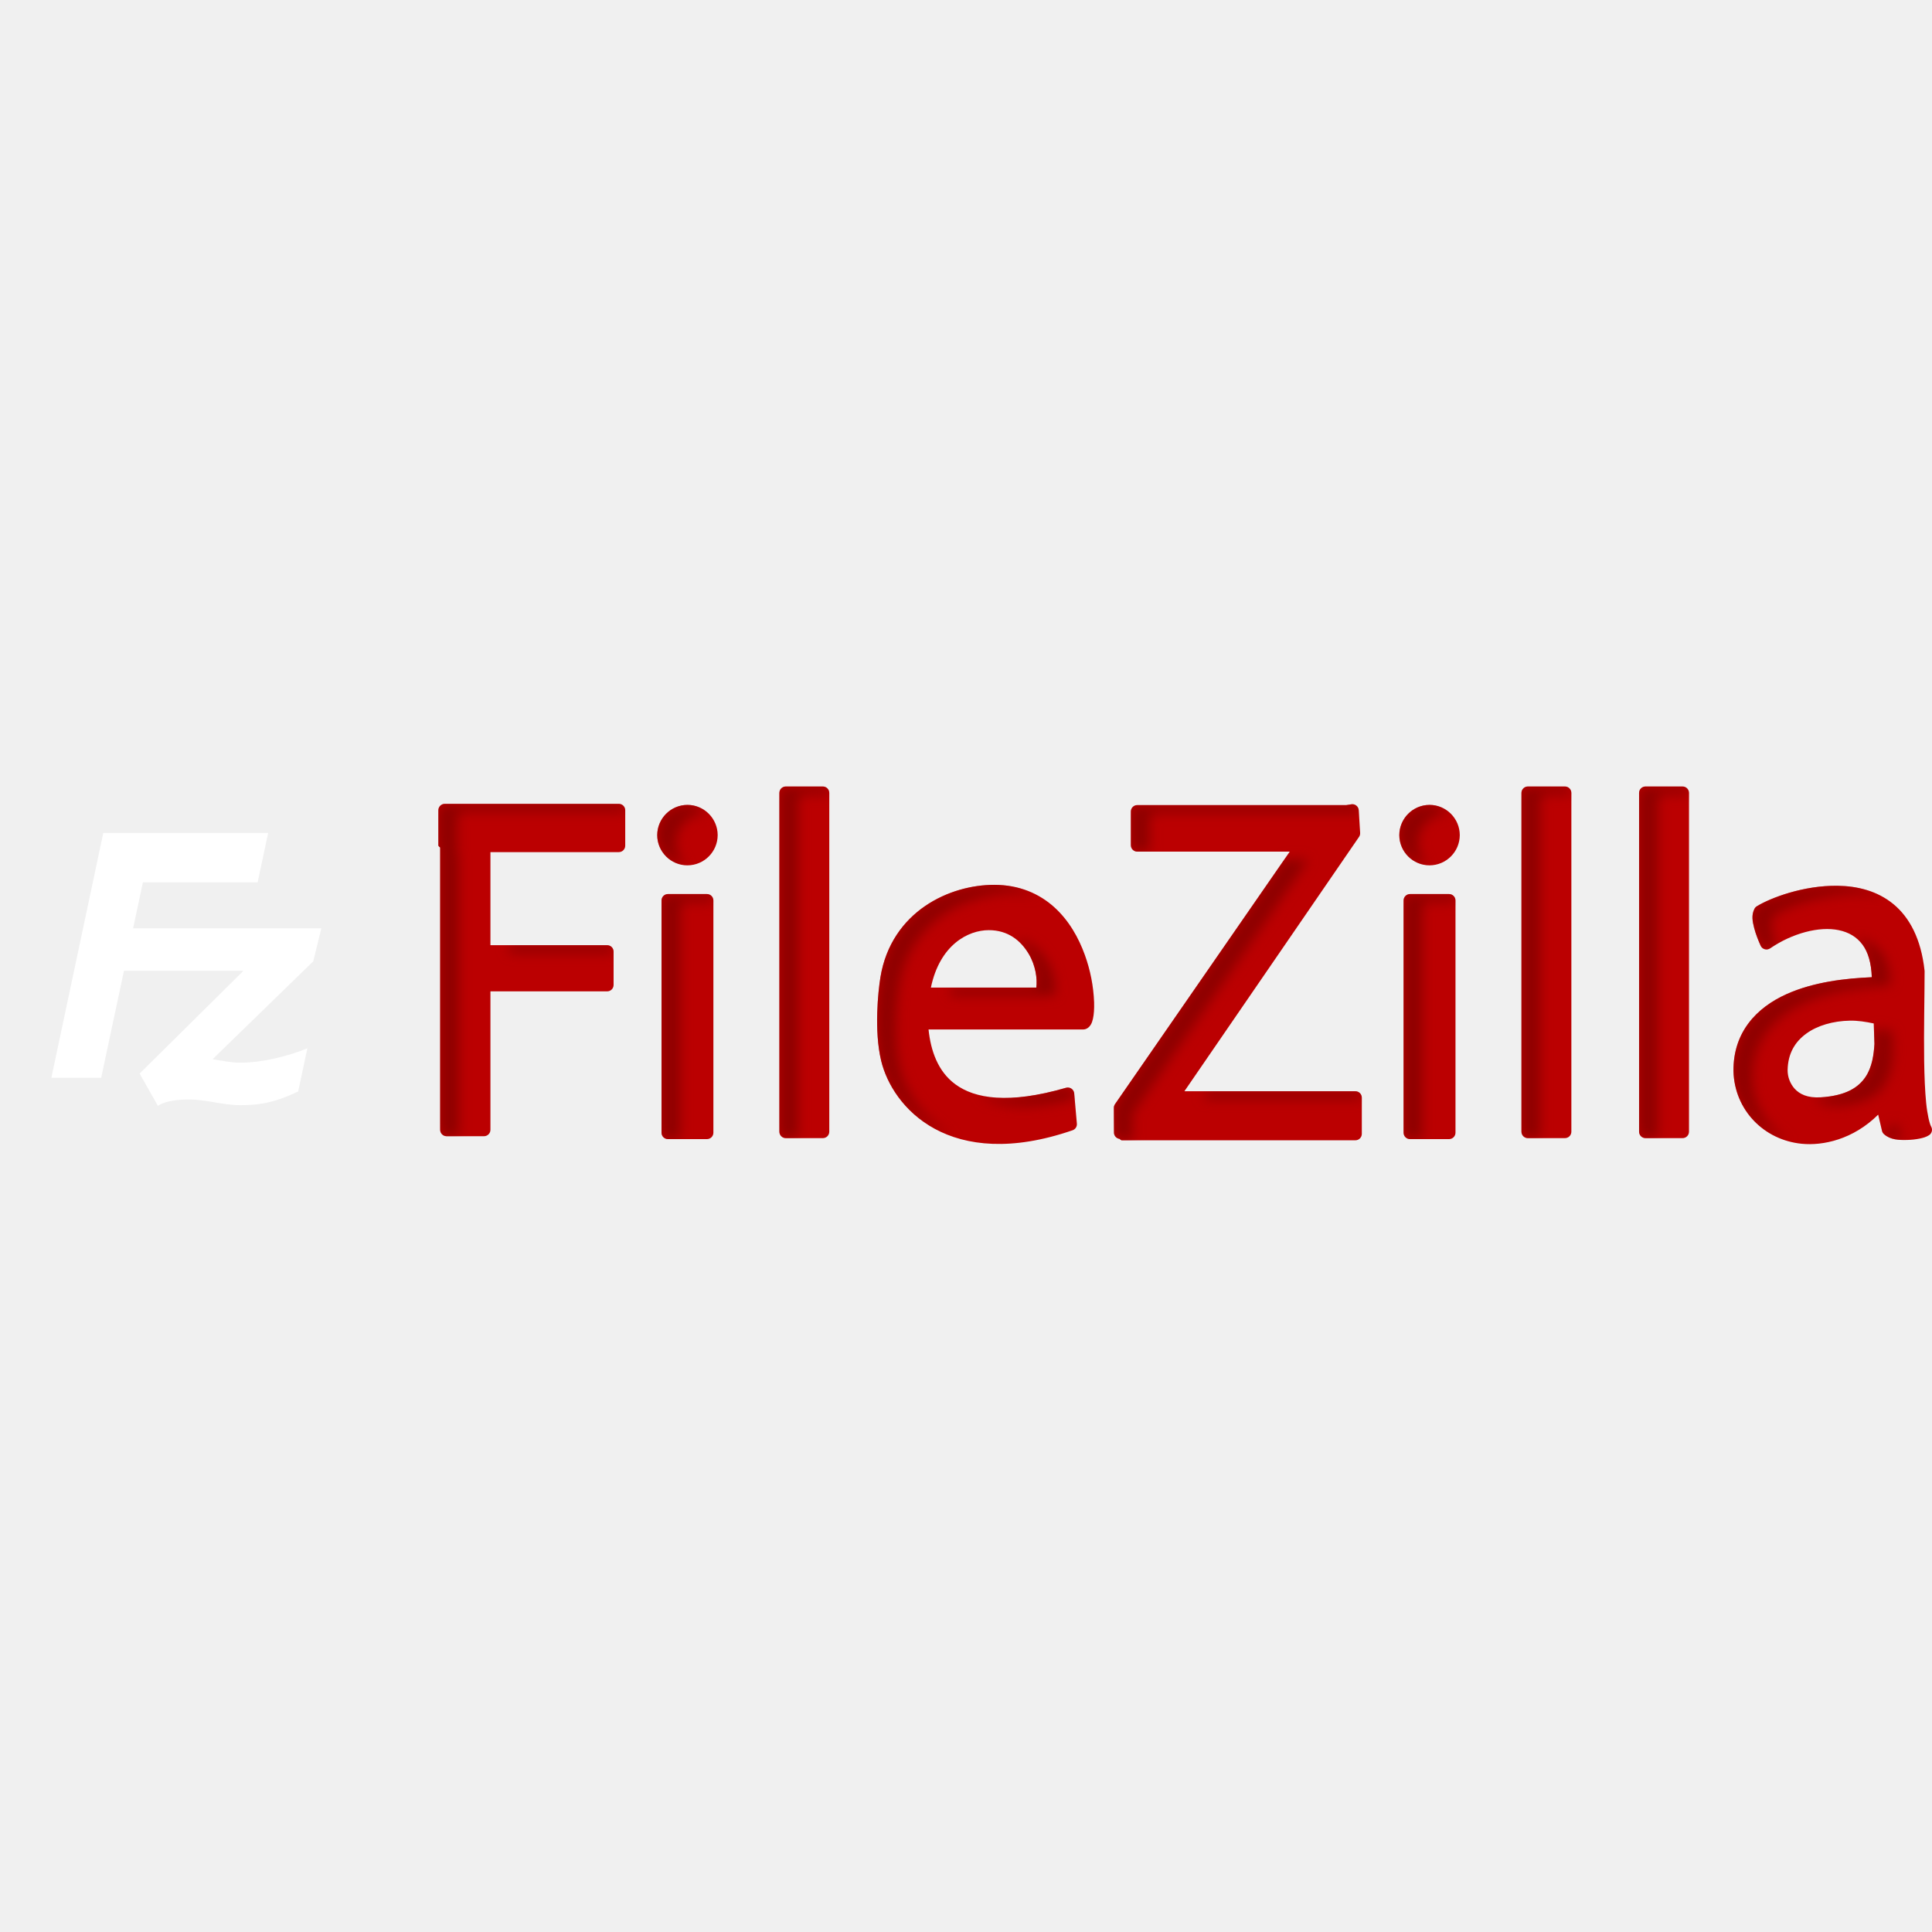
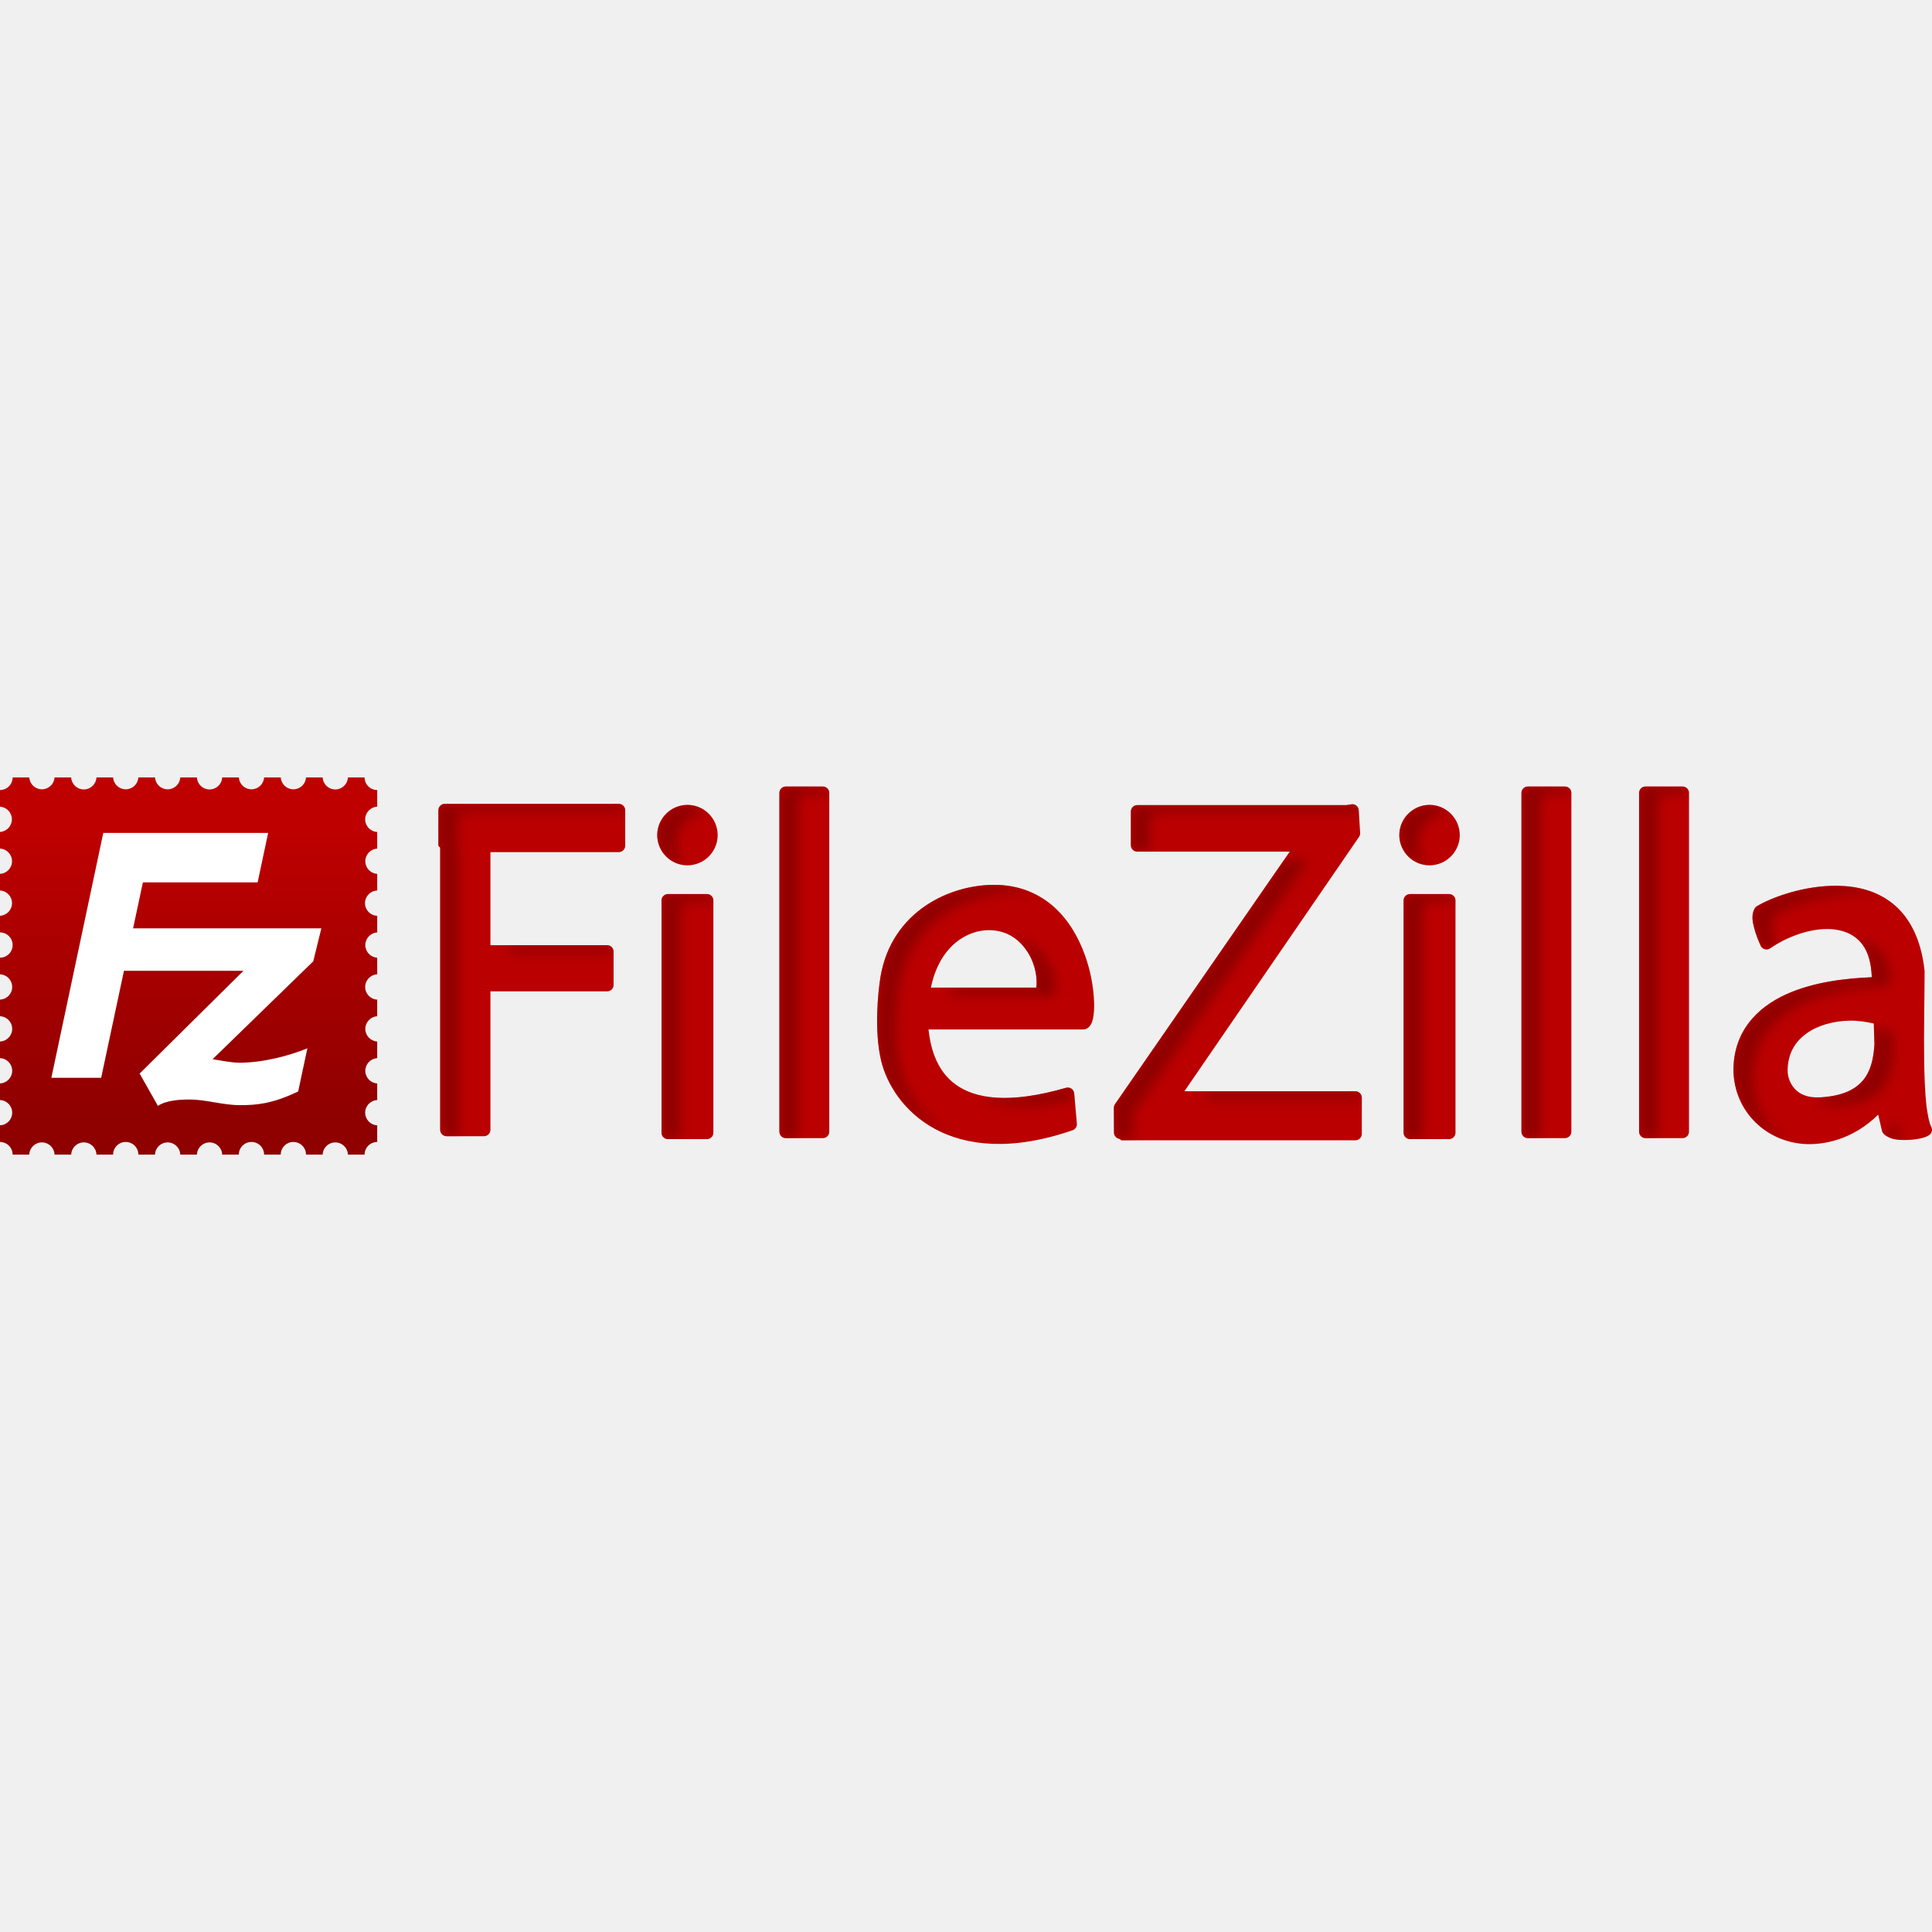
<svg xmlns="http://www.w3.org/2000/svg" xmlns:xlink="http://www.w3.org/1999/xlink" viewBox="0 0 128 128">
  <defs>
    <linearGradient id="filezilla-original-wordmark-a" x1="187.947" x2="187.947" y1="123.859" y2="258.865" gradientUnits="userSpaceOnUse">
      <stop offset="0" stop-color="#bf0000" />
      <stop offset="1" stop-color="#8f0000" />
    </linearGradient>
-     <linearGradient xlink:href="#a" id="filezilla-original-wordmark-b" x1="187.947" x2="187.947" y1="123.859" y2="258.865" gradientTransform="matrix(.143 0 0 .143 -14.382 36.828)" gradientUnits="userSpaceOnUse" />
+     <linearGradient xlink:href="#filezilla-original-wordmark-a" id="filezilla-original-wordmark-b" x1="187.947" x2="187.947" y1="123.859" y2="258.865" gradientTransform="matrix(.143 0 0 .143 -14.382 36.828)" gradientUnits="userSpaceOnUse" />
    <clipPath id="filezilla-original-wordmark-c" clipPathUnits="userSpaceOnUse">
      <path d="M139.205 111.41a1.083 1.083 0 0 0-1.082 1.082v57.123a1.083 1.083 0 0 0 1.082 1.082h6.25a1.083 1.083 0 0 0 1.082-1.082v-57.123a1.083 1.083 0 0 0-1.082-1.082zm125.12 0a1.083 1.083 0 0 0-1.083 1.082v57.123a1.083 1.083 0 0 0 1.082 1.082h6.252a1.083 1.083 0 0 0 1.082-1.082v-57.123a1.083 1.083 0 0 0-1.082-1.082zm19.833 0a1.083 1.083 0 0 0-1.082 1.082v57.123a1.083 1.083 0 0 0 1.082 1.082h6.25a1.083 1.083 0 0 0 1.082-1.082v-57.123a1.083 1.083 0 0 0-1.082-1.082zm-202.451 2.926a1.083 1.083 0 0 0-1.082 1.082v5.975a1.083 1.083 0 0 0 .303.302v47.598a1.083 1.083 0 0 0 1.082 1.082h6.31a1.083 1.083 0 0 0 1.082-1.082v-23.342h19.686a1.083 1.083 0 0 0 1.082-1.082v-5.621a1.083 1.083 0 0 0-1.082-1.082H89.402v-15.691h21.649a1.083 1.083 0 0 0 1.082-1.082v-5.975a1.083 1.083 0 0 0-1.082-1.082zm152.852.074-.838.135h-35.252a1.083 1.083 0 0 0-1.082 1.082v5.684a1.083 1.083 0 0 0 1.082 1.082h25.707L194.71 164.97a1.083 1.083 0 0 0-.191.62l.019 4.26a1.083 1.083 0 0 0 .943.971 1.083 1.083 0 0 0 .319.24h39.443a1.083 1.083 0 0 0 1.082-1.082v-6.105a1.083 1.083 0 0 0-1.082-1.082H206.41l29.45-42.885a1.083 1.083 0 0 0 .187-.68l-.236-3.816a1.083 1.083 0 0 0-1.252-1.002zm-111.936.102c-2.802 0-5.096 2.295-5.096 5.097.001 2.802 2.295 5.095 5.096 5.096 2.802 0 5.097-2.293 5.098-5.096 0-2.803-2.295-5.098-5.098-5.097zm125.121 0c-2.803 0-5.098 2.294-5.098 5.097.001 2.803 2.296 5.097 5.098 5.096 2.802 0 5.097-2.293 5.098-5.096 0-2.803-2.295-5.098-5.098-5.097zm-73.402 13.478c-3.715 0-8.003 1.08-11.65 3.574-3.648 2.495-6.628 6.456-7.532 12.014-.39 2.397-1.09 9.02.123 14.07.936 3.899 3.78 8.619 9.059 11.487 5.278 2.868 12.928 3.787 23.217.236a1.083 1.083 0 0 0 .724-1.12l-.449-5.1a1.083 1.083 0 0 0-1.379-.944c-9.715 2.814-15.376 1.828-18.658-.582-2.964-2.176-4.154-5.69-4.526-9.244h26.061c.617 0 1.06-.428 1.266-.76.206-.332.308-.663.392-1.039.17-.751.23-1.683.2-2.787-.062-2.208-.516-5.076-1.561-7.977-1.045-2.9-2.686-5.836-5.178-8.078-2.491-2.241-5.856-3.75-10.11-3.75zm142.228.16c-5.795-.086-11.332 2.046-13.64 3.45a1.083 1.083 0 0 0-.399.425c-.552 1.063-.33 2.153-.054 3.227.274 1.074.71 2.149 1.093 2.998a1.083 1.083 0 0 0 1.594.451c3.75-2.544 8.276-3.767 11.602-3.064 1.662.35 3.018 1.135 4.005 2.472.906 1.228 1.459 3.048 1.543 5.46-4.425.18-9.807.789-14.41 2.865-4.973 2.243-8.978 6.362-8.916 12.957a1.083 1.083 0 0 0 0 .017c.168 6.528 5.117 11.604 11.51 12.24 3.555.355 8.651-.697 12.89-4.91l.641 2.729a1.083 1.083 0 0 0 .332.558c1.091.978 2.545 1.014 3.96.979a11.78 11.78 0 0 0 2.015-.219c.617-.125 1.139-.264 1.633-.584a1.083 1.083 0 0 0 .353-1.44c-.275-.487-.645-2.03-.843-4.007-.2-1.977-.297-4.437-.336-7.05-.08-5.228.072-11.072.072-15.124a1.083 1.083 0 0 0-.006-.117c-.582-5.36-2.54-8.991-5.258-11.227-2.717-2.235-6.097-3.037-9.38-3.086zm-197.238 1.395a1.083 1.083 0 0 0-1.082 1.082v39.154a1.083 1.083 0 0 0 1.082 1.082h6.584a1.083 1.083 0 0 0 1.082-1.082v-39.154a1.083 1.083 0 0 0-1.082-1.082zm125.12 0a1.083 1.083 0 0 0-1.083 1.082v39.154a1.083 1.083 0 0 0 1.082 1.082h6.586a1.083 1.083 0 0 0 1.082-1.082v-39.154a1.083 1.083 0 0 0-1.082-1.082zm-71.024 6.086c3.232 0 5.382 1.74 6.726 3.986 1.175 1.962 1.476 4.195 1.293 5.697h-17.779c1.51-7.237 6.296-9.683 9.76-9.683zm145.203 15.26c1.324-.024 2.677.193 4.008.47l.12 3.453c-.112 1.77-.371 3.901-1.527 5.598-1.162 1.707-3.212 3.134-7.505 3.402-2.292.144-3.603-.546-4.442-1.466-.838-.92-1.184-2.176-1.166-3.125.055-2.807 1.242-4.756 3.137-6.141 1.894-1.385 4.548-2.14 7.375-2.191z" />
    </clipPath>
    <filter id="filezilla-original-wordmark-d" width="1.019" height="1.08" x="-.01" y="-.04">
      <feGaussianBlur stdDeviation=".996" />
    </filter>
  </defs>
  <path fill="url(#filezilla-original-wordmark-b)" d="M0 52.341v1.104a.838.838 0 0 1 0 1.673v1.103a.838.838 0 0 1 0 1.674v1.103a.838.838 0 0 1 0 1.674v1.103a.837.837 0 0 1 0 1.674v1.103a.837.837 0 0 1 0 1.673v1.104a.837.837 0 0 1 0 1.673v1.103a.837.837 0 0 1 0 1.673v1.104a.837.837 0 0 1 0 1.673v1.104c.22 0 .436.089.592.245a.842.842 0 0 1 .245.591H1.94a.837.837 0 0 1 1.673 0h1.104a.837.837 0 0 1 1.673 0h1.103a.837.837 0 0 1 1.674 0h1.103a.837.837 0 0 1 1.673 0h1.104a.837.837 0 0 1 1.673 0h1.103a.837.837 0 0 1 1.674 0H18.6a.837.837 0 0 1 1.674 0h1.103a.837.837 0 0 1 1.673 0h1.104c0-.22.09-.436.245-.591a.841.841 0 0 1 .592-.245v-1.103a.838.838 0 0 1 0-1.674V71.78a.838.838 0 0 1 0-1.673v-1.104a.838.838 0 0 1 0-1.673v-1.103a.838.838 0 0 1 0-1.674V63.45a.838.838 0 0 1 0-1.673v-1.103a.838.838 0 0 1 0-1.675v-1.103a.838.838 0 0 1 0-1.673V55.12a.838.838 0 0 1 0-1.674v-1.104a.843.843 0 0 1-.592-.245.843.843 0 0 1-.245-.591h-1.103a.838.838 0 0 1-1.674 0h-1.103a.838.838 0 0 1-1.673 0h-1.104a.838.838 0 0 1-1.673 0h-1.103a.838.838 0 0 1-1.674 0h-1.103a.838.838 0 0 1-1.673 0H9.167a.838.838 0 0 1-1.673 0H6.39a.838.838 0 0 1-1.674 0H3.614a.838.838 0 0 1-1.673 0H.837c0 .22-.09.436-.245.591a.844.844 0 0 1-.592.245Z" />
  <path fill="#fff" d="M21.29 61.504H8.818l.65-3.045h7.601l.697-3.277H6.843l-3.44 16.224h3.3l1.51-7.09h7.918l-6.88 6.81 1.21 2.14c.557-.373 1.463-.42 2.091-.42 1.116 0 2.208.373 3.347.373 1.044 0 2.113-.07 3.856-.907l.61-2.859c-1.186.488-2.94.953-4.466.953-.627 0-1.209-.14-1.813-.232l6.668-6.485z" />
  <path fill="#bb0001" d="M52.061 52.107a.425.425 0 0 0-.425.425v22.446a.425.425 0 0 0 .425.426h2.456a.425.425 0 0 0 .425-.426V52.532a.425.425 0 0 0-.425-.425Zm49.165 0a.425.425 0 0 0-.426.425v22.446a.425.425 0 0 0 .426.426h2.456a.425.425 0 0 0 .425-.426V52.532a.425.425 0 0 0-.425-.425zm7.793 0a.425.425 0 0 0-.425.425v22.446a.425.425 0 0 0 .425.426h2.456a.425.425 0 0 0 .425-.426V52.532a.425.425 0 0 0-.425-.425zm-79.551 1.15a.425.425 0 0 0-.425.425v2.348a.425.425 0 0 0 .119.119v18.703a.425.425 0 0 0 .425.425h2.48a.425.425 0 0 0 .425-.425V65.68h7.735a.425.425 0 0 0 .425-.425v-2.21a.425.425 0 0 0-.425-.424h-7.735v-6.166h8.506a.425.425 0 0 0 .425-.425v-2.348a.425.425 0 0 0-.425-.425Zm60.061.03-.329.052H75.348a.425.425 0 0 0-.425.425v2.234a.425.425 0 0 0 .425.425H85.45l-11.578 16.73a.425.425 0 0 0-.076.244l.008 1.674a.425.425 0 0 0 .37.382.425.425 0 0 0 .126.094h15.499a.425.425 0 0 0 .425-.425v-2.4a.425.425 0 0 0-.425-.424h-11.33L90.04 55.446a.425.425 0 0 0 .073-.267l-.093-1.5a.425.425 0 0 0-.492-.393Zm-43.984.039a2.01 2.01 0 0 0-2.002 2.003c0 1.1.902 2.002 2.002 2.002a2.01 2.01 0 0 0 2.003-2.002 2.009 2.009 0 0 0-2.003-2.003zm49.166 0a2.009 2.009 0 0 0-2.003 2.003 2.01 2.01 0 0 0 2.003 2.002 2.01 2.01 0 0 0 2.003-2.002 2.009 2.009 0 0 0-2.003-2.003Zm-28.843 5.296c-1.46 0-3.145.424-4.578 1.405-1.433.98-2.604 2.536-2.96 4.72-.153.942-.428 3.544.049 5.53.368 1.53 1.485 3.386 3.56 4.513 2.073 1.127 5.08 1.488 9.122.093a.425.425 0 0 0 .285-.44l-.177-2.005a.425.425 0 0 0-.541-.37c-3.818 1.105-6.042.718-7.332-.23-1.165-.854-1.632-2.235-1.778-3.632h10.24c.242 0 .416-.168.497-.298.081-.13.121-.26.155-.408.066-.296.09-.662.078-1.096a10.39 10.39 0 0 0-.613-3.134c-.411-1.14-1.056-2.293-2.035-3.174-.979-.881-2.3-1.474-3.972-1.474zm55.887.063c-2.277-.034-4.453.804-5.36 1.356a.425.425 0 0 0-.156.167c-.217.417-.13.846-.022 1.268.108.422.28.844.43 1.178a.425.425 0 0 0 .626.177c1.474-1 3.252-1.48 4.559-1.204.653.138 1.186.446 1.574.971.356.483.573 1.198.606 2.146-1.739.07-3.854.31-5.662 1.125-1.954.882-3.528 2.5-3.503 5.092a.425.425 0 0 0 0 .007c.066 2.565 2.01 4.56 4.522 4.81 1.397.138 3.4-.275 5.065-1.93l.252 1.072a.425.425 0 0 0 .13.22c.43.384 1 .398 1.556.384a4.64 4.64 0 0 0 .792-.086c.243-.049.448-.103.642-.23a.425.425 0 0 0 .139-.565c-.108-.191-.254-.798-.332-1.575-.078-.777-.116-1.743-.132-2.77-.03-2.054.029-4.35.029-5.943a.425.425 0 0 0-.002-.046c-.229-2.106-.999-3.533-2.066-4.411-1.068-.879-2.396-1.194-3.686-1.213zm-77.503.548a.425.425 0 0 0-.425.425v15.386a.425.425 0 0 0 .425.425h2.587a.425.425 0 0 0 .425-.425V59.658a.425.425 0 0 0-.425-.425zm49.165 0a.425.425 0 0 0-.426.425v15.386a.425.425 0 0 0 .426.425h2.588a.425.425 0 0 0 .425-.425V59.658a.425.425 0 0 0-.425-.425zm-27.908 2.392c1.27 0 2.114.684 2.643 1.566.461.77.58 1.648.508 2.239h-6.986c.593-2.844 2.474-3.805 3.835-3.805zm57.056 5.996c.52-.01 1.052.076 1.575.185l.047 1.357c-.044.695-.146 1.532-.6 2.2-.457.67-1.262 1.23-2.95 1.336-.9.056-1.415-.215-1.744-.576a1.846 1.846 0 0 1-.459-1.228c.022-1.103.489-1.869 1.233-2.413.744-.544 1.787-.841 2.898-.861z" />
  <path fill="#8e0001" d="M139.205 111.41a1.083 1.083 0 0 0-1.082 1.082v57.123a1.083 1.083 0 0 0 1.082 1.082h2.06v-56.875a1.083 1.083 0 0 1 1.083-1.082h4.19v-.248a1.083 1.083 0 0 0-1.083-1.082zm125.12 0a1.083 1.083 0 0 0-1.083 1.082v57.123a1.083 1.083 0 0 0 1.082 1.082h2.06v-56.875a1.083 1.083 0 0 1 1.083-1.082h4.191v-.248a1.083 1.083 0 0 0-1.082-1.082zm19.833 0a1.083 1.083 0 0 0-1.082 1.082v57.123a1.083 1.083 0 0 0 1.082 1.082h2.06v-56.875a1.083 1.083 0 0 1 1.083-1.082h4.19v-.248a1.083 1.083 0 0 0-1.083-1.082zm-202.451 2.926a1.083 1.083 0 0 0-1.082 1.082v5.975a1.083 1.083 0 0 0 .303.302v47.598a1.083 1.083 0 0 0 1.082 1.082h2.06v-47.35a1.083 1.083 0 0 1-.302-.302v-5.975a1.083 1.083 0 0 1 1.082-1.082h27.283v-.248a1.083 1.083 0 0 0-1.082-1.082zm152.852.074-.838.135h-35.252a1.083 1.083 0 0 0-1.082 1.082v5.684a1.083 1.083 0 0 0 1.082 1.082h2.06v-5.436a1.083 1.083 0 0 1 1.082-1.082h34.229l-.03-.463a1.083 1.083 0 0 0-1.251-1.002zm-111.936.102c-2.802 0-5.096 2.295-5.096 5.097.001 2.703 2.142 4.913 4.809 5.067-1.015-.933-1.666-2.258-1.666-3.737 0-2.802 2.293-5.096 5.096-5.097.098 0 .191.023.289.03-.91-.836-2.108-1.36-3.432-1.36zm125.121 0c-2.803 0-5.098 2.294-5.098 5.097.001 2.703 2.141 4.912 4.807 5.067-1.014-.933-1.663-2.259-1.664-3.737 0-2.803 2.295-5.098 5.098-5.097.099 0 .191.023.289.03-.91-.836-2.108-1.36-3.432-1.36zm-24.488 9.21-28.545 41.249a1.083 1.083 0 0 0-.191.62l.019 4.26a1.083 1.083 0 0 0 .943.971 1.083 1.083 0 0 0 .319.24h1.88l-.019-4.14a1.083 1.083 0 0 1 .192-.621l29.464-42.578zm-48.914 4.268c-3.715 0-8.003 1.08-11.65 3.574-3.648 2.495-6.628 6.456-7.532 12.014-.39 2.397-1.09 9.02.123 14.07.936 3.899 3.78 8.619 9.059 11.487.955.52 2.018.945 3.13 1.322-5.27-2.869-8.11-7.584-9.046-11.478-1.213-5.052-.513-11.674-.123-14.07.904-5.56 3.883-9.52 7.531-12.014 3.647-2.495 7.936-3.575 11.65-3.575 1.55 0 2.98.205 4.295.569-2.08-1.159-4.535-1.899-7.437-1.899zm142.228.16c-5.795-.086-11.332 2.046-13.64 3.45a1.083 1.083 0 0 0-.399.425c-.552 1.063-.33 2.153-.054 3.227.274 1.074.71 2.149 1.093 2.998a1.083 1.083 0 0 0 1.594.451c.308-.21.63-.395.947-.586a15.263 15.263 0 0 1-.492-1.533c-.275-1.074-.497-2.164.055-3.227a1.083 1.083 0 0 1 .398-.425c2.309-1.404 7.846-3.536 13.64-3.45 1.557.024 3.131.233 4.65.666-2.39-1.402-5.12-1.956-7.792-1.996zm-197.238 1.395a1.083 1.083 0 0 0-1.082 1.082v39.154a1.083 1.083 0 0 0 1.082 1.082h2.06v-38.906a1.083 1.083 0 0 1 1.083-1.082h4.523v-.248a1.083 1.083 0 0 0-1.082-1.082zm125.12 0a1.083 1.083 0 0 0-1.083 1.082v39.154a1.083 1.083 0 0 0 1.082 1.082h2.06v-38.906a1.083 1.083 0 0 1 1.083-1.082h4.525v-.248a1.083 1.083 0 0 0-1.082-1.082zm75.13 7.379c.435.338.843.716 1.19 1.185.906 1.228 1.458 3.048 1.542 5.46-4.425.18-9.807.789-14.41 2.865-4.973 2.243-8.978 6.362-8.916 12.957a1.083 1.083 0 0 0 0 .017c.15 5.79 4.067 10.421 9.41 11.842-3.66-2.122-6.15-5.941-6.267-10.512a1.083 1.083 0 0 1 0-.017c-.062-6.595 3.942-10.714 8.916-12.957 4.602-2.076 9.985-2.685 14.41-2.866-.085-2.411-.637-4.231-1.543-5.459-.987-1.337-2.343-2.121-4.006-2.472-.104-.022-.22-.025-.326-.043zm-141.754.137a8.722 8.722 0 0 1 2.326 2.556c1.175 1.962 1.476 4.195 1.293 5.697H167.19c-.128.441-.278.848-.378 1.33h17.779c.183-1.502-.118-3.735-1.293-5.697-1.162-1.94-2.927-3.497-5.469-3.886zm-85.283 1.105v1.33h17.625v-.248a1.083 1.083 0 0 0-1.082-1.082zm230.125 14.11.09 2.538c-.113 1.77-.372 3.901-1.528 5.598-1.162 1.707-3.212 3.134-7.505 3.402-.438.028-.809 0-1.178-.029.842.862 2.124 1.497 4.32 1.36 4.294-.27 6.344-1.696 7.506-3.403 1.156-1.697 1.415-3.828 1.527-5.597l-.12-3.454a21.013 21.013 0 0 0-3.112-.416zm-136.215 9.931c-6.733 1.95-11.485 2.05-14.88 1.14 3.14 1.966 8.214 2.696 16.331.622l-.072-.819a1.083 1.083 0 0 0-1.379-.943zm24.012.586-.914 1.33h26.773v-.248a1.083 1.083 0 0 0-1.082-1.082zm116.064 5.275a17.74 17.74 0 0 1-2.23 1.854 1.083 1.083 0 0 0 .06.103c.828.742 1.864.941 2.934.979a1.083 1.083 0 0 1-.123-.207z" clip-path="url(#filezilla-original-wordmark-c)" filter="url(#filezilla-original-wordmark-d)" transform="translate(-2.638 8.33) scale(.39294)" />
</svg>
